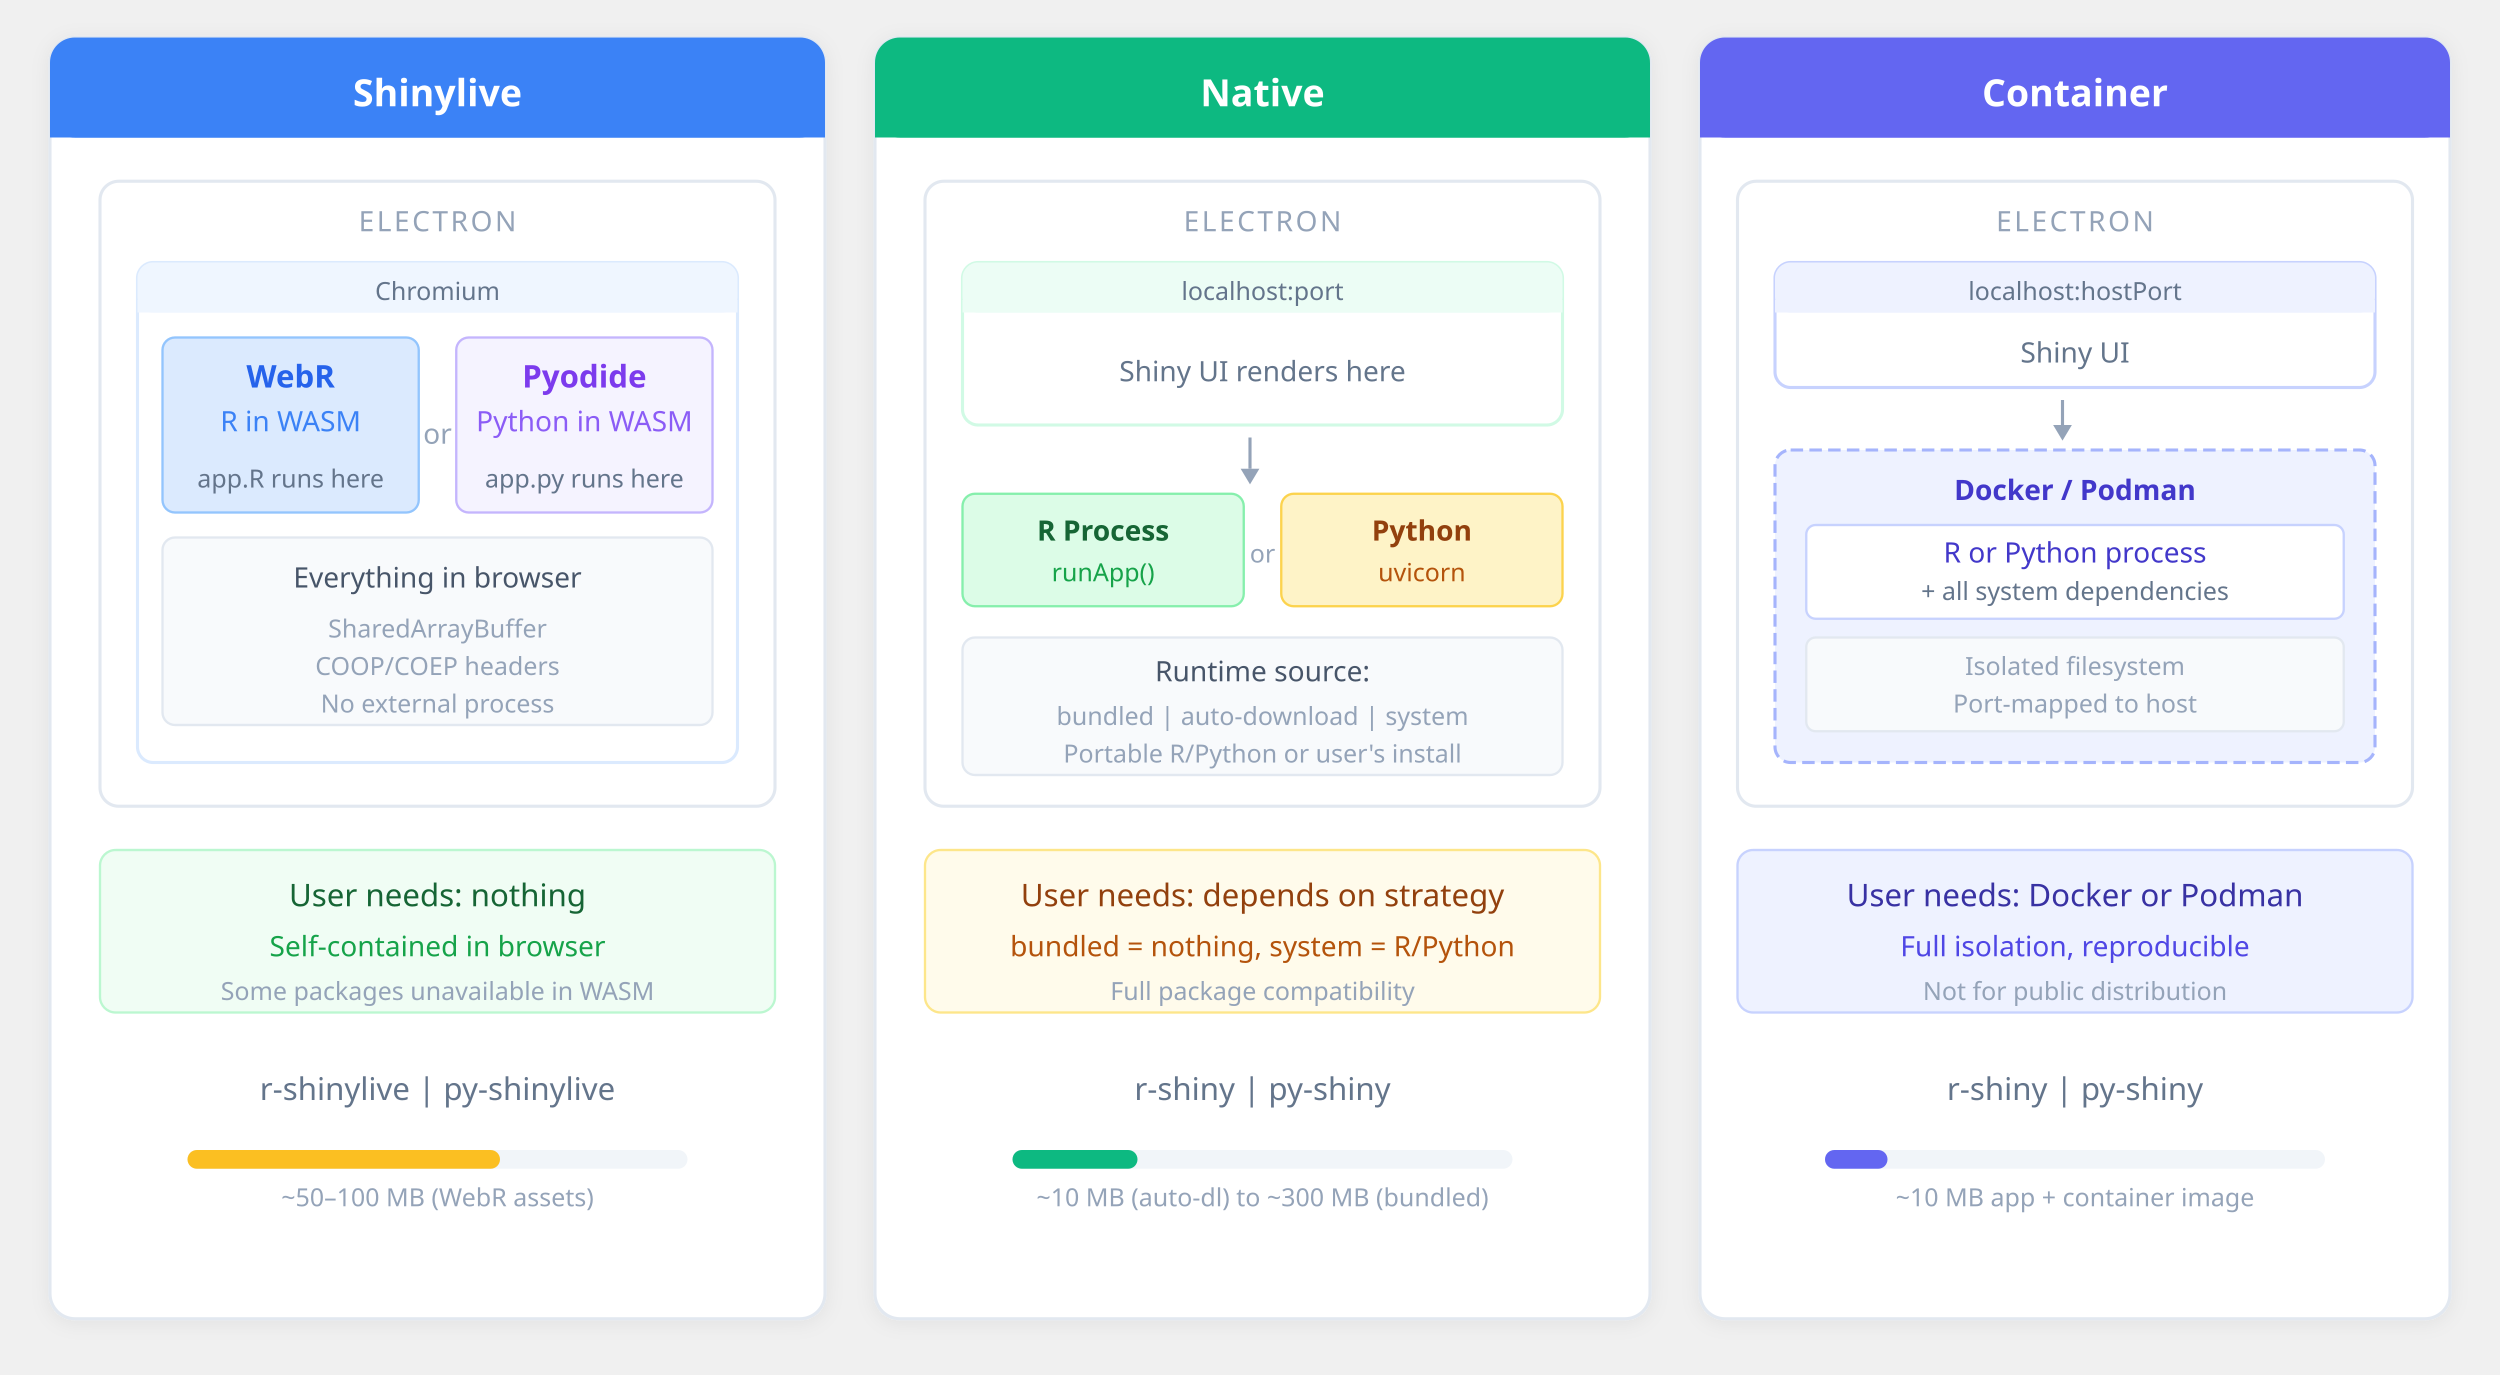
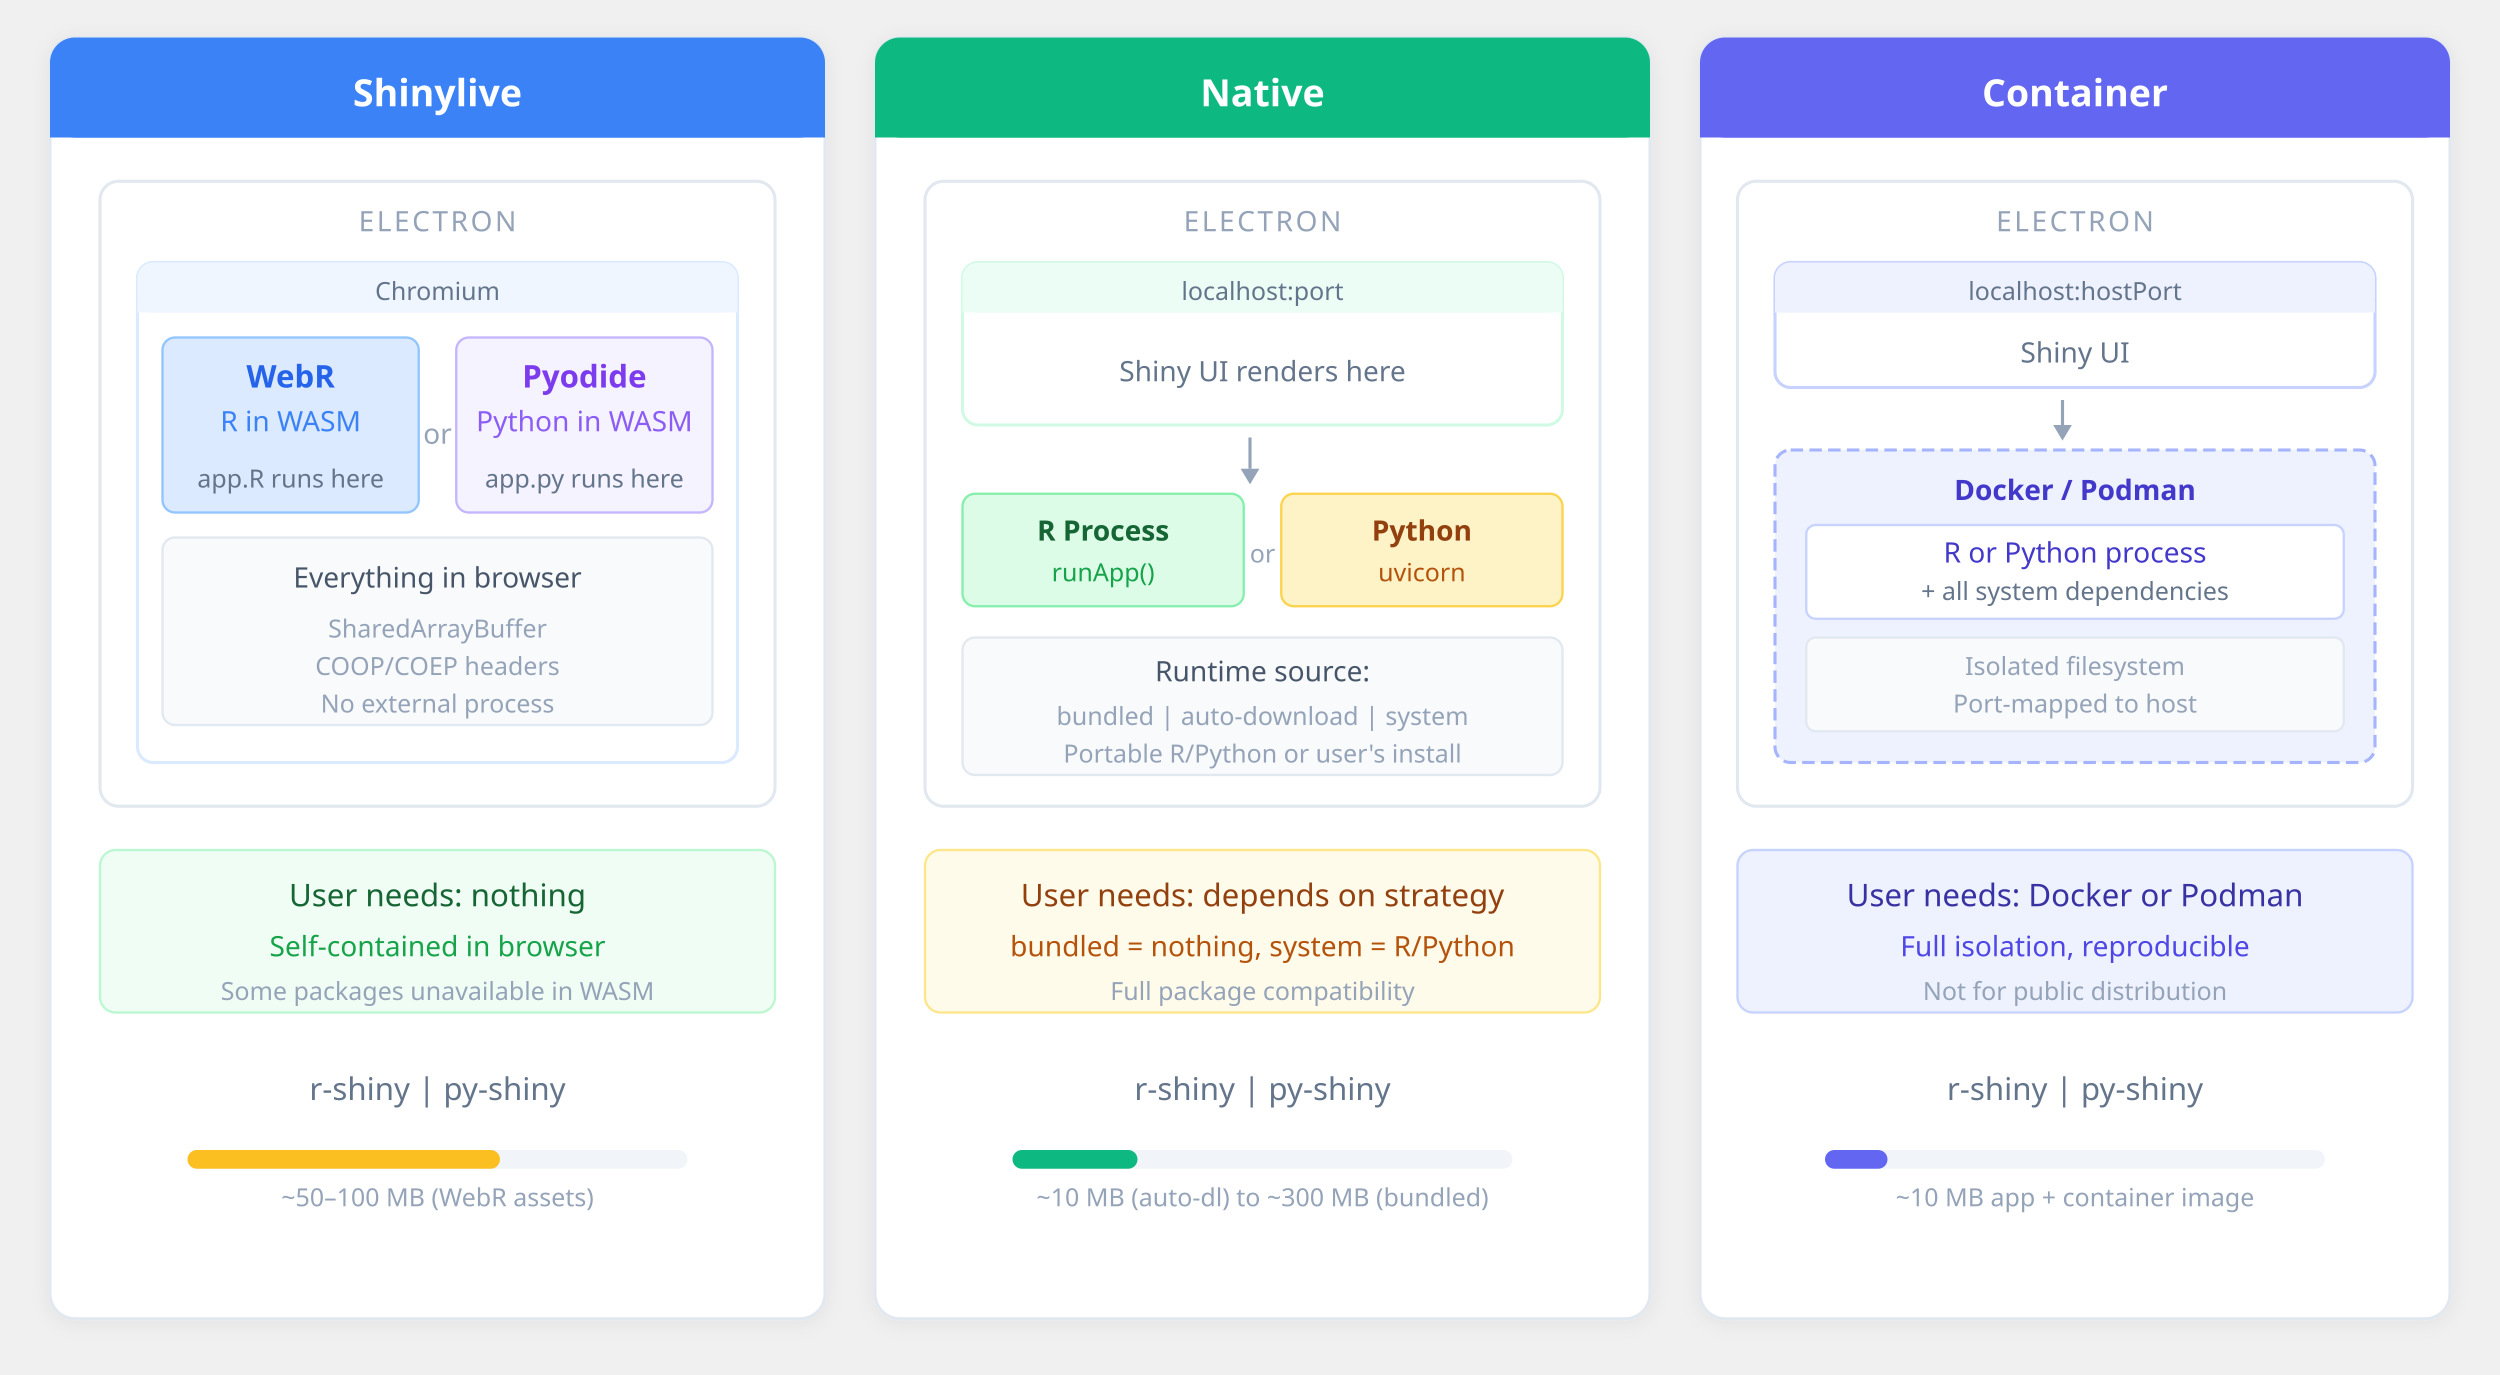
<svg xmlns="http://www.w3.org/2000/svg" viewBox="0 0 800 440" font-family="'Segoe UI', system-ui, -apple-system, sans-serif" role="img" aria-label="Architecture comparison of three execution modes: Shinylive runs in-browser via WebR or Pyodide, Native spawns an R or Python child process, and Container runs inside Docker or Podman">
  <defs>
    <filter id="s1">
      <feDropShadow dx="0" dy="1" stdDeviation="3" flood-opacity="0.06" />
    </filter>
  </defs>
  <g transform="translate(16,12)" filter="url(#s1)">
    <rect width="248" height="410" rx="8" fill="#fff" stroke="#e2e8f0" stroke-width="1" />
    <rect width="248" height="32" rx="8" fill="#3b82f6" />
    <rect y="24" width="248" height="8" fill="#3b82f6" />
    <text x="124" y="22" text-anchor="middle" font-size="12" font-weight="600" fill="#fff">Shinylive</text>
    <g transform="translate(16,46)">
      <rect width="216" height="200" rx="6" fill="#fff" stroke="#e2e8f0" stroke-width="1" />
      <text x="108" y="16" text-anchor="middle" font-size="9" fill="#94a3b8" letter-spacing="0.8">ELECTRON</text>
      <g transform="translate(12,26)">
        <rect width="192" height="160" rx="5" fill="#fff" stroke="#dbeafe" stroke-width="1" />
        <rect width="192" height="16" rx="5" fill="#eff6ff" />
        <rect y="12" width="192" height="4" fill="#eff6ff" />
        <text x="96" y="12" text-anchor="middle" font-size="8" fill="#64748b">Chromium</text>
        <g transform="translate(8,24)">
          <rect width="82" height="56" rx="4" fill="#dbeafe" stroke="#93c5fd" stroke-width="0.75" />
          <text x="41" y="16" text-anchor="middle" font-size="10" font-weight="600" fill="#2563eb">WebR</text>
          <text x="41" y="30" text-anchor="middle" font-size="9" fill="#3b82f6">R in WASM</text>
          <text x="41" y="48" text-anchor="middle" font-size="8" fill="#64748b">app.R runs here</text>
        </g>
        <text x="96" y="58" text-anchor="middle" font-size="9" fill="#94a3b8">or</text>
        <g transform="translate(102,24)">
          <rect width="82" height="56" rx="4" fill="#f5f3ff" stroke="#c4b5fd" stroke-width="0.75" />
          <text x="41" y="16" text-anchor="middle" font-size="10" font-weight="600" fill="#7c3aed">Pyodide</text>
          <text x="41" y="30" text-anchor="middle" font-size="9" fill="#8b5cf6">Python in WASM</text>
          <text x="41" y="48" text-anchor="middle" font-size="8" fill="#64748b">app.py runs here</text>
        </g>
        <g transform="translate(8,88)">
          <rect width="176" height="60" rx="4" fill="#f8fafc" stroke="#e2e8f0" stroke-width="0.75" />
          <text x="88" y="16" text-anchor="middle" font-size="9" font-weight="500" fill="#475569">Everything in browser</text>
          <text x="88" y="32" text-anchor="middle" font-size="8" fill="#94a3b8">SharedArrayBuffer</text>
          <text x="88" y="44" text-anchor="middle" font-size="8" fill="#94a3b8">COOP/COEP headers</text>
          <text x="88" y="56" text-anchor="middle" font-size="8" fill="#94a3b8">No external process</text>
        </g>
      </g>
    </g>
    <g transform="translate(16,260)">
      <rect width="216" height="52" rx="5" fill="#f0fdf4" stroke="#bbf7d0" stroke-width="0.75" />
      <text x="108" y="18" text-anchor="middle" font-size="10" font-weight="500" fill="#166534">User needs: nothing</text>
      <text x="108" y="34" text-anchor="middle" font-size="9" fill="#16a34a">Self-contained in browser</text>
      <text x="108" y="48" text-anchor="middle" font-size="8" fill="#94a3b8">Some packages unavailable in WASM</text>
    </g>
-     <text x="124" y="340" text-anchor="middle" font-size="10" fill="#64748b">r-shinylive | py-shinylive</text>
+     <text x="124" y="340" text-anchor="middle" font-size="10" fill="#64748b">r-shiny | py-shiny</text>
    <g transform="translate(44,356)">
      <rect width="160" height="6" rx="3" fill="#f1f5f9" />
      <rect width="100" height="6" rx="3" fill="#fbbf24" />
      <text x="80" y="18" text-anchor="middle" font-size="8" fill="#94a3b8">~50–100 MB (WebR assets)</text>
    </g>
  </g>
  <g transform="translate(280,12)" filter="url(#s1)">
    <rect width="248" height="410" rx="8" fill="#fff" stroke="#e2e8f0" stroke-width="1" />
    <rect width="248" height="32" rx="8" fill="#10b981" />
    <rect y="24" width="248" height="8" fill="#10b981" />
    <text x="124" y="22" text-anchor="middle" font-size="12" font-weight="600" fill="#fff">Native</text>
    <g transform="translate(16,46)">
      <rect width="216" height="200" rx="6" fill="#fff" stroke="#e2e8f0" stroke-width="1" />
      <text x="108" y="16" text-anchor="middle" font-size="9" fill="#94a3b8" letter-spacing="0.8">ELECTRON</text>
      <g transform="translate(12,26)">
        <rect width="192" height="52" rx="5" fill="#fff" stroke="#d1fae5" stroke-width="1" />
        <rect width="192" height="16" rx="5" fill="#ecfdf5" />
        <rect y="12" width="192" height="4" fill="#ecfdf5" />
        <text x="96" y="12" text-anchor="middle" font-size="8" fill="#64748b">localhost:port</text>
        <text x="96" y="38" text-anchor="middle" font-size="9" fill="#64748b">Shiny UI renders here</text>
      </g>
      <g transform="translate(104,82)">
        <line x1="0" y1="0" x2="0" y2="10" stroke="#94a3b8" stroke-width="1" />
        <polygon points="-3,10 0,15 3,10" fill="#94a3b8" />
      </g>
      <g transform="translate(12,100)">
        <rect width="90" height="36" rx="4" fill="#dcfce7" stroke="#86efac" stroke-width="0.75" />
        <text x="45" y="15" text-anchor="middle" font-size="9" font-weight="600" fill="#166534">R Process</text>
        <text x="45" y="28" text-anchor="middle" font-size="8" fill="#16a34a">runApp()</text>
      </g>
      <text x="108" y="122" text-anchor="middle" font-size="8" fill="#94a3b8">or</text>
      <g transform="translate(114,100)">
        <rect width="90" height="36" rx="4" fill="#fef3c7" stroke="#fcd34d" stroke-width="0.75" />
        <text x="45" y="15" text-anchor="middle" font-size="9" font-weight="600" fill="#92400e">Python</text>
        <text x="45" y="28" text-anchor="middle" font-size="8" fill="#b45309">uvicorn</text>
      </g>
      <g transform="translate(12,146)">
        <rect width="192" height="44" rx="4" fill="#f8fafc" stroke="#e2e8f0" stroke-width="0.75" />
        <text x="96" y="14" text-anchor="middle" font-size="9" font-weight="500" fill="#475569">Runtime source:</text>
        <text x="96" y="28" text-anchor="middle" font-size="8" fill="#94a3b8">bundled | auto-download | system</text>
        <text x="96" y="40" text-anchor="middle" font-size="8" fill="#94a3b8">Portable R/Python or user's install</text>
      </g>
    </g>
    <g transform="translate(16,260)">
      <rect width="216" height="52" rx="5" fill="#fffbeb" stroke="#fde68a" stroke-width="0.75" />
      <text x="108" y="18" text-anchor="middle" font-size="10" font-weight="500" fill="#92400e">User needs: depends on strategy</text>
      <text x="108" y="34" text-anchor="middle" font-size="9" fill="#b45309">bundled = nothing, system = R/Python</text>
      <text x="108" y="48" text-anchor="middle" font-size="8" fill="#94a3b8">Full package compatibility</text>
    </g>
    <text x="124" y="340" text-anchor="middle" font-size="10" fill="#64748b">r-shiny | py-shiny</text>
    <g transform="translate(44,356)">
      <rect width="160" height="6" rx="3" fill="#f1f5f9" />
      <rect width="40" height="6" rx="3" fill="#10b981" />
      <text x="80" y="18" text-anchor="middle" font-size="8" fill="#94a3b8">~10 MB (auto-dl) to ~300 MB (bundled)</text>
    </g>
  </g>
  <g transform="translate(544,12)" filter="url(#s1)">
    <rect width="240" height="410" rx="8" fill="#fff" stroke="#e2e8f0" stroke-width="1" />
    <rect width="240" height="32" rx="8" fill="#6366f1" />
    <rect y="24" width="240" height="8" fill="#6366f1" />
    <text x="120" y="22" text-anchor="middle" font-size="12" font-weight="600" fill="#fff">Container</text>
    <g transform="translate(12,46)">
      <rect width="216" height="200" rx="6" fill="#fff" stroke="#e2e8f0" stroke-width="1" />
      <text x="108" y="16" text-anchor="middle" font-size="9" fill="#94a3b8" letter-spacing="0.8">ELECTRON</text>
      <g transform="translate(12,26)">
        <rect width="192" height="40" rx="5" fill="#fff" stroke="#c7d2fe" stroke-width="1" />
        <rect width="192" height="16" rx="5" fill="#eef2ff" />
        <rect y="12" width="192" height="4" fill="#eef2ff" />
        <text x="96" y="12" text-anchor="middle" font-size="8" fill="#64748b">localhost:hostPort</text>
        <text x="96" y="32" text-anchor="middle" font-size="9" fill="#64748b">Shiny UI</text>
      </g>
      <g transform="translate(104,70)">
        <line x1="0" y1="0" x2="0" y2="8" stroke="#94a3b8" stroke-width="1" />
        <polygon points="-3,8 0,13 3,8" fill="#94a3b8" />
      </g>
      <g transform="translate(12,86)">
        <rect width="192" height="100" rx="5" fill="#eef2ff" stroke="#a5b4fc" stroke-width="1" stroke-dasharray="4,2" />
        <text x="96" y="16" text-anchor="middle" font-size="9" font-weight="600" fill="#4338ca">Docker / Podman</text>
        <g transform="translate(10,24)">
          <rect width="172" height="30" rx="3" fill="#fff" stroke="#c7d2fe" stroke-width="0.75" />
          <text x="86" y="12" text-anchor="middle" font-size="9" fill="#4338ca">R or Python process</text>
          <text x="86" y="24" text-anchor="middle" font-size="8" fill="#64748b">+ all system dependencies</text>
        </g>
        <g transform="translate(10,60)">
          <rect width="172" height="30" rx="3" fill="#f8fafc" stroke="#e2e8f0" stroke-width="0.75" />
          <text x="86" y="12" text-anchor="middle" font-size="8" fill="#94a3b8">Isolated filesystem</text>
          <text x="86" y="24" text-anchor="middle" font-size="8" fill="#94a3b8">Port-mapped to host</text>
        </g>
      </g>
    </g>
    <g transform="translate(12,260)">
      <rect width="216" height="52" rx="5" fill="#eef2ff" stroke="#c7d2fe" stroke-width="0.75" />
      <text x="108" y="18" text-anchor="middle" font-size="10" font-weight="500" fill="#3730a3">User needs: Docker or Podman</text>
      <text x="108" y="34" text-anchor="middle" font-size="9" fill="#4f46e5">Full isolation, reproducible</text>
      <text x="108" y="48" text-anchor="middle" font-size="8" fill="#94a3b8">Not for public distribution</text>
    </g>
    <text x="120" y="340" text-anchor="middle" font-size="10" fill="#64748b">r-shiny | py-shiny</text>
    <g transform="translate(40,356)">
      <rect width="160" height="6" rx="3" fill="#f1f5f9" />
      <rect width="20" height="6" rx="3" fill="#6366f1" />
      <text x="80" y="18" text-anchor="middle" font-size="8" fill="#94a3b8">~10 MB app + container image</text>
    </g>
  </g>
</svg>
